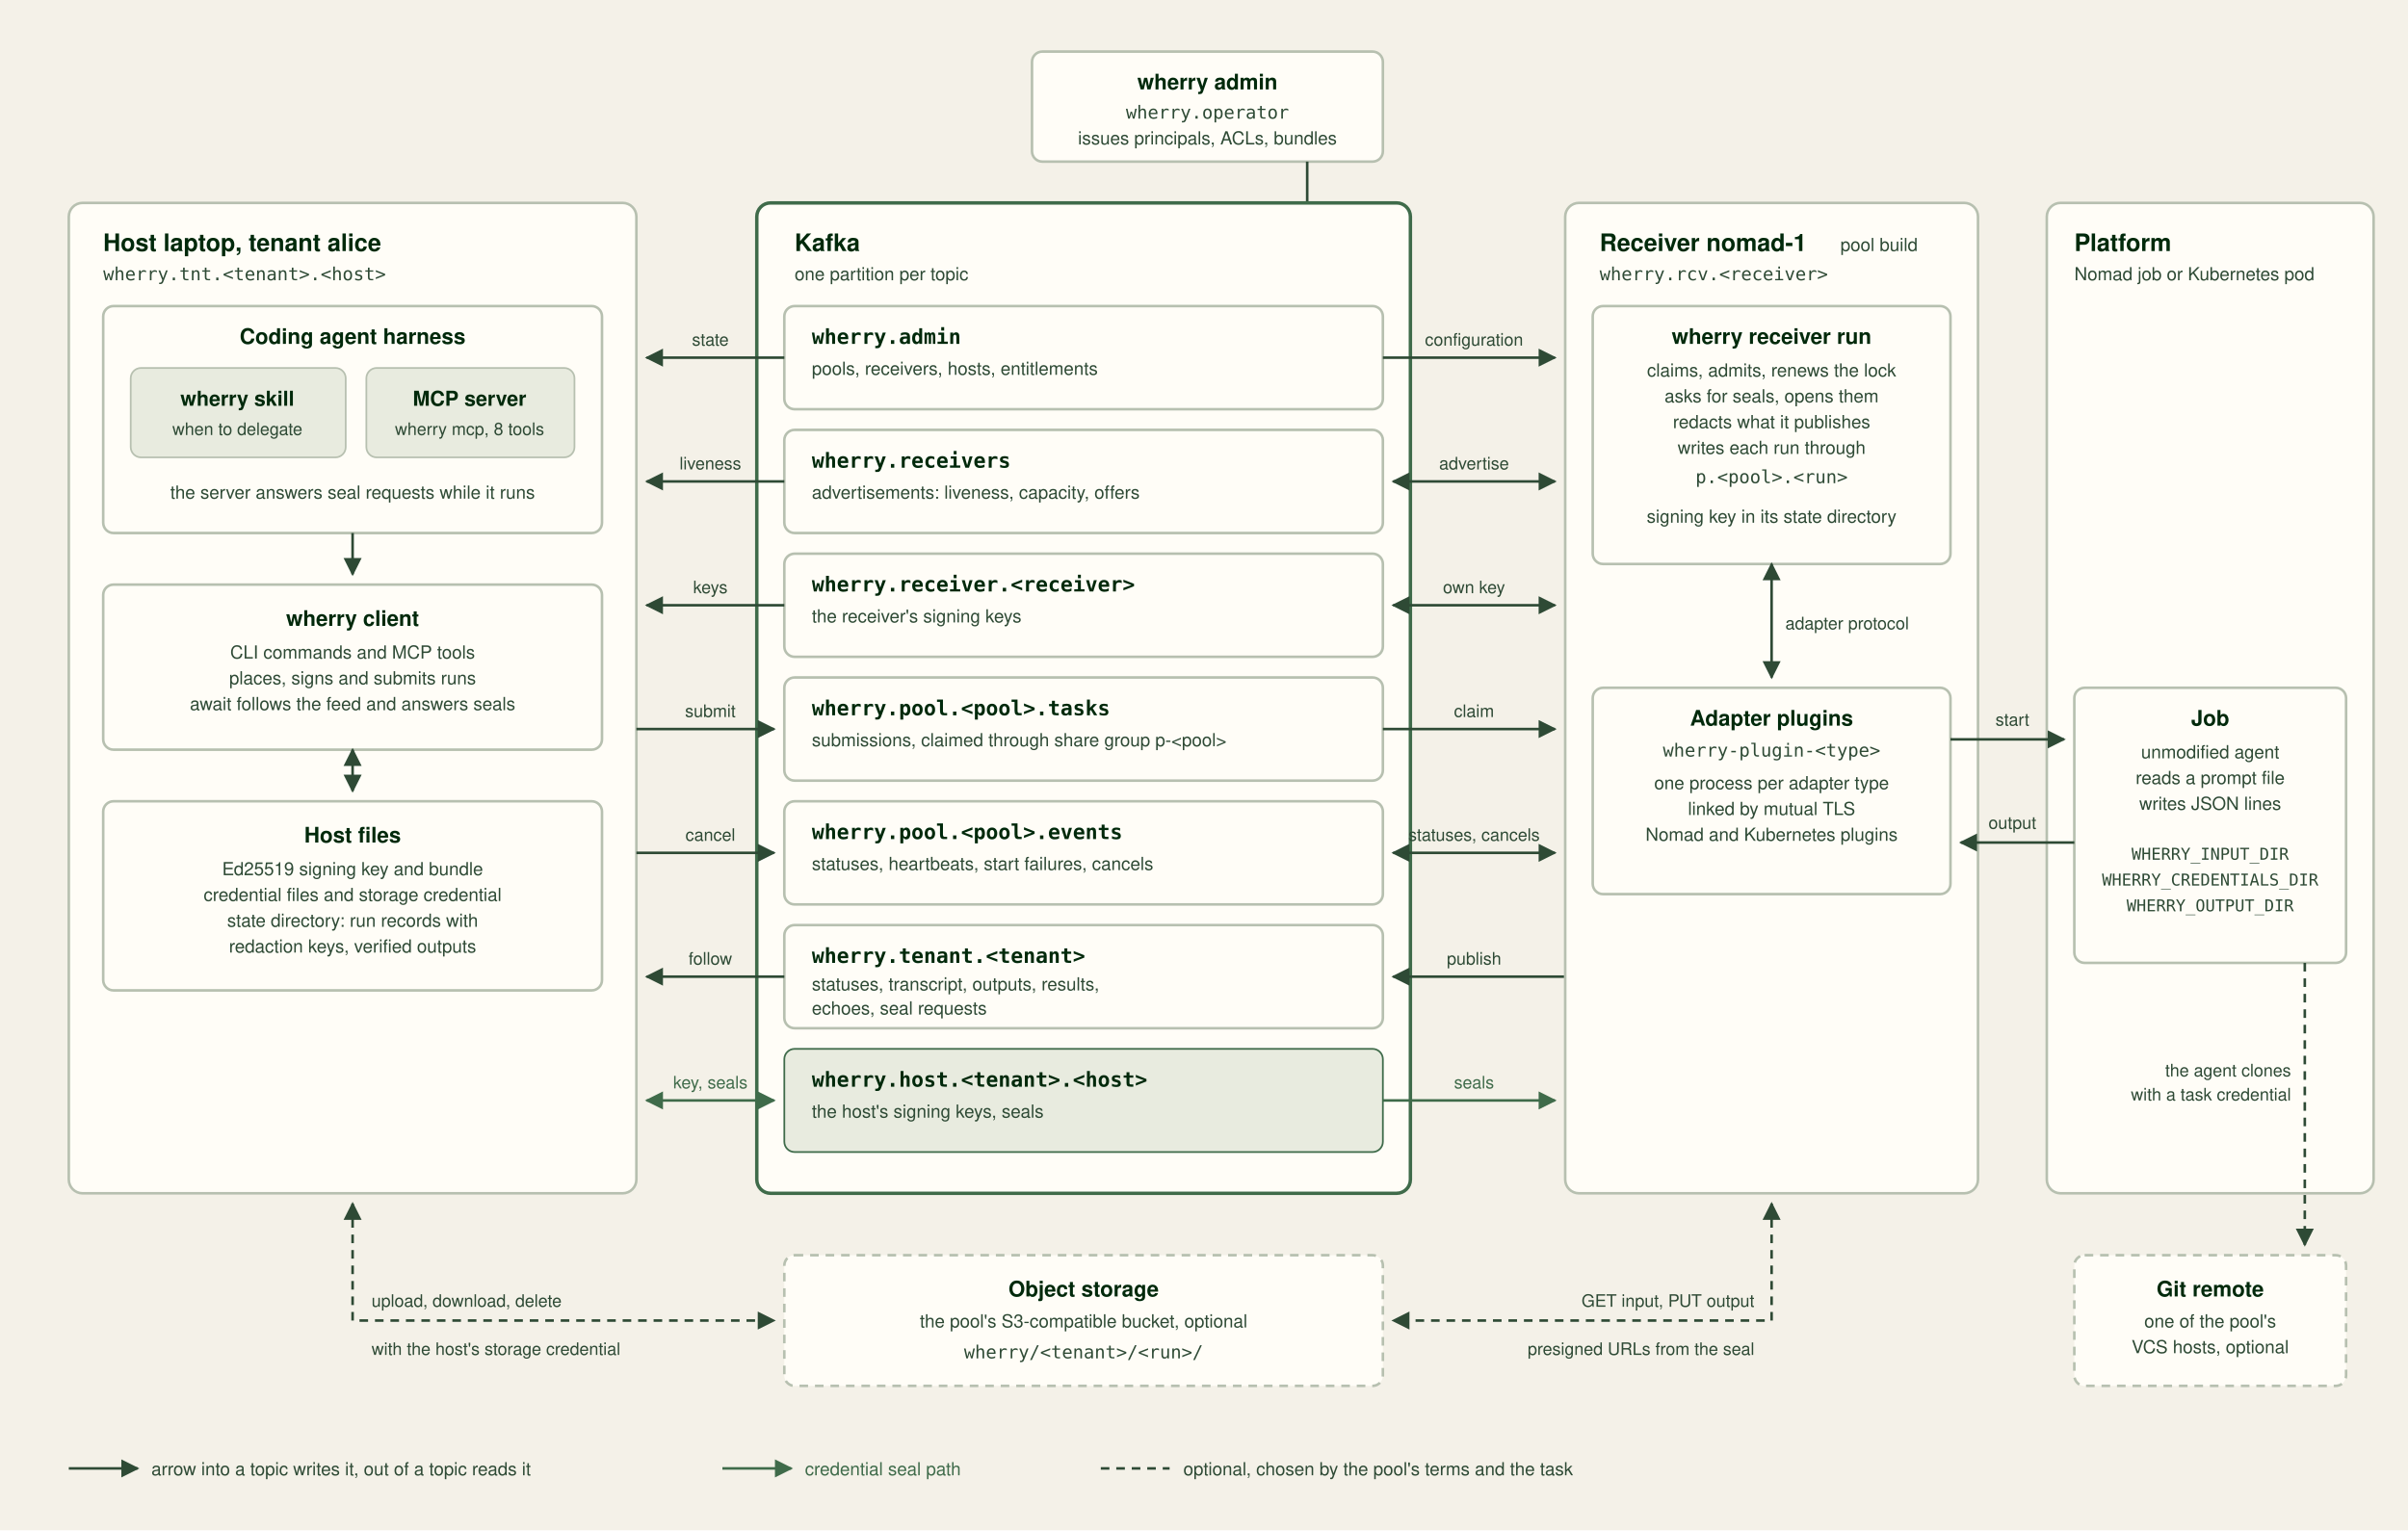
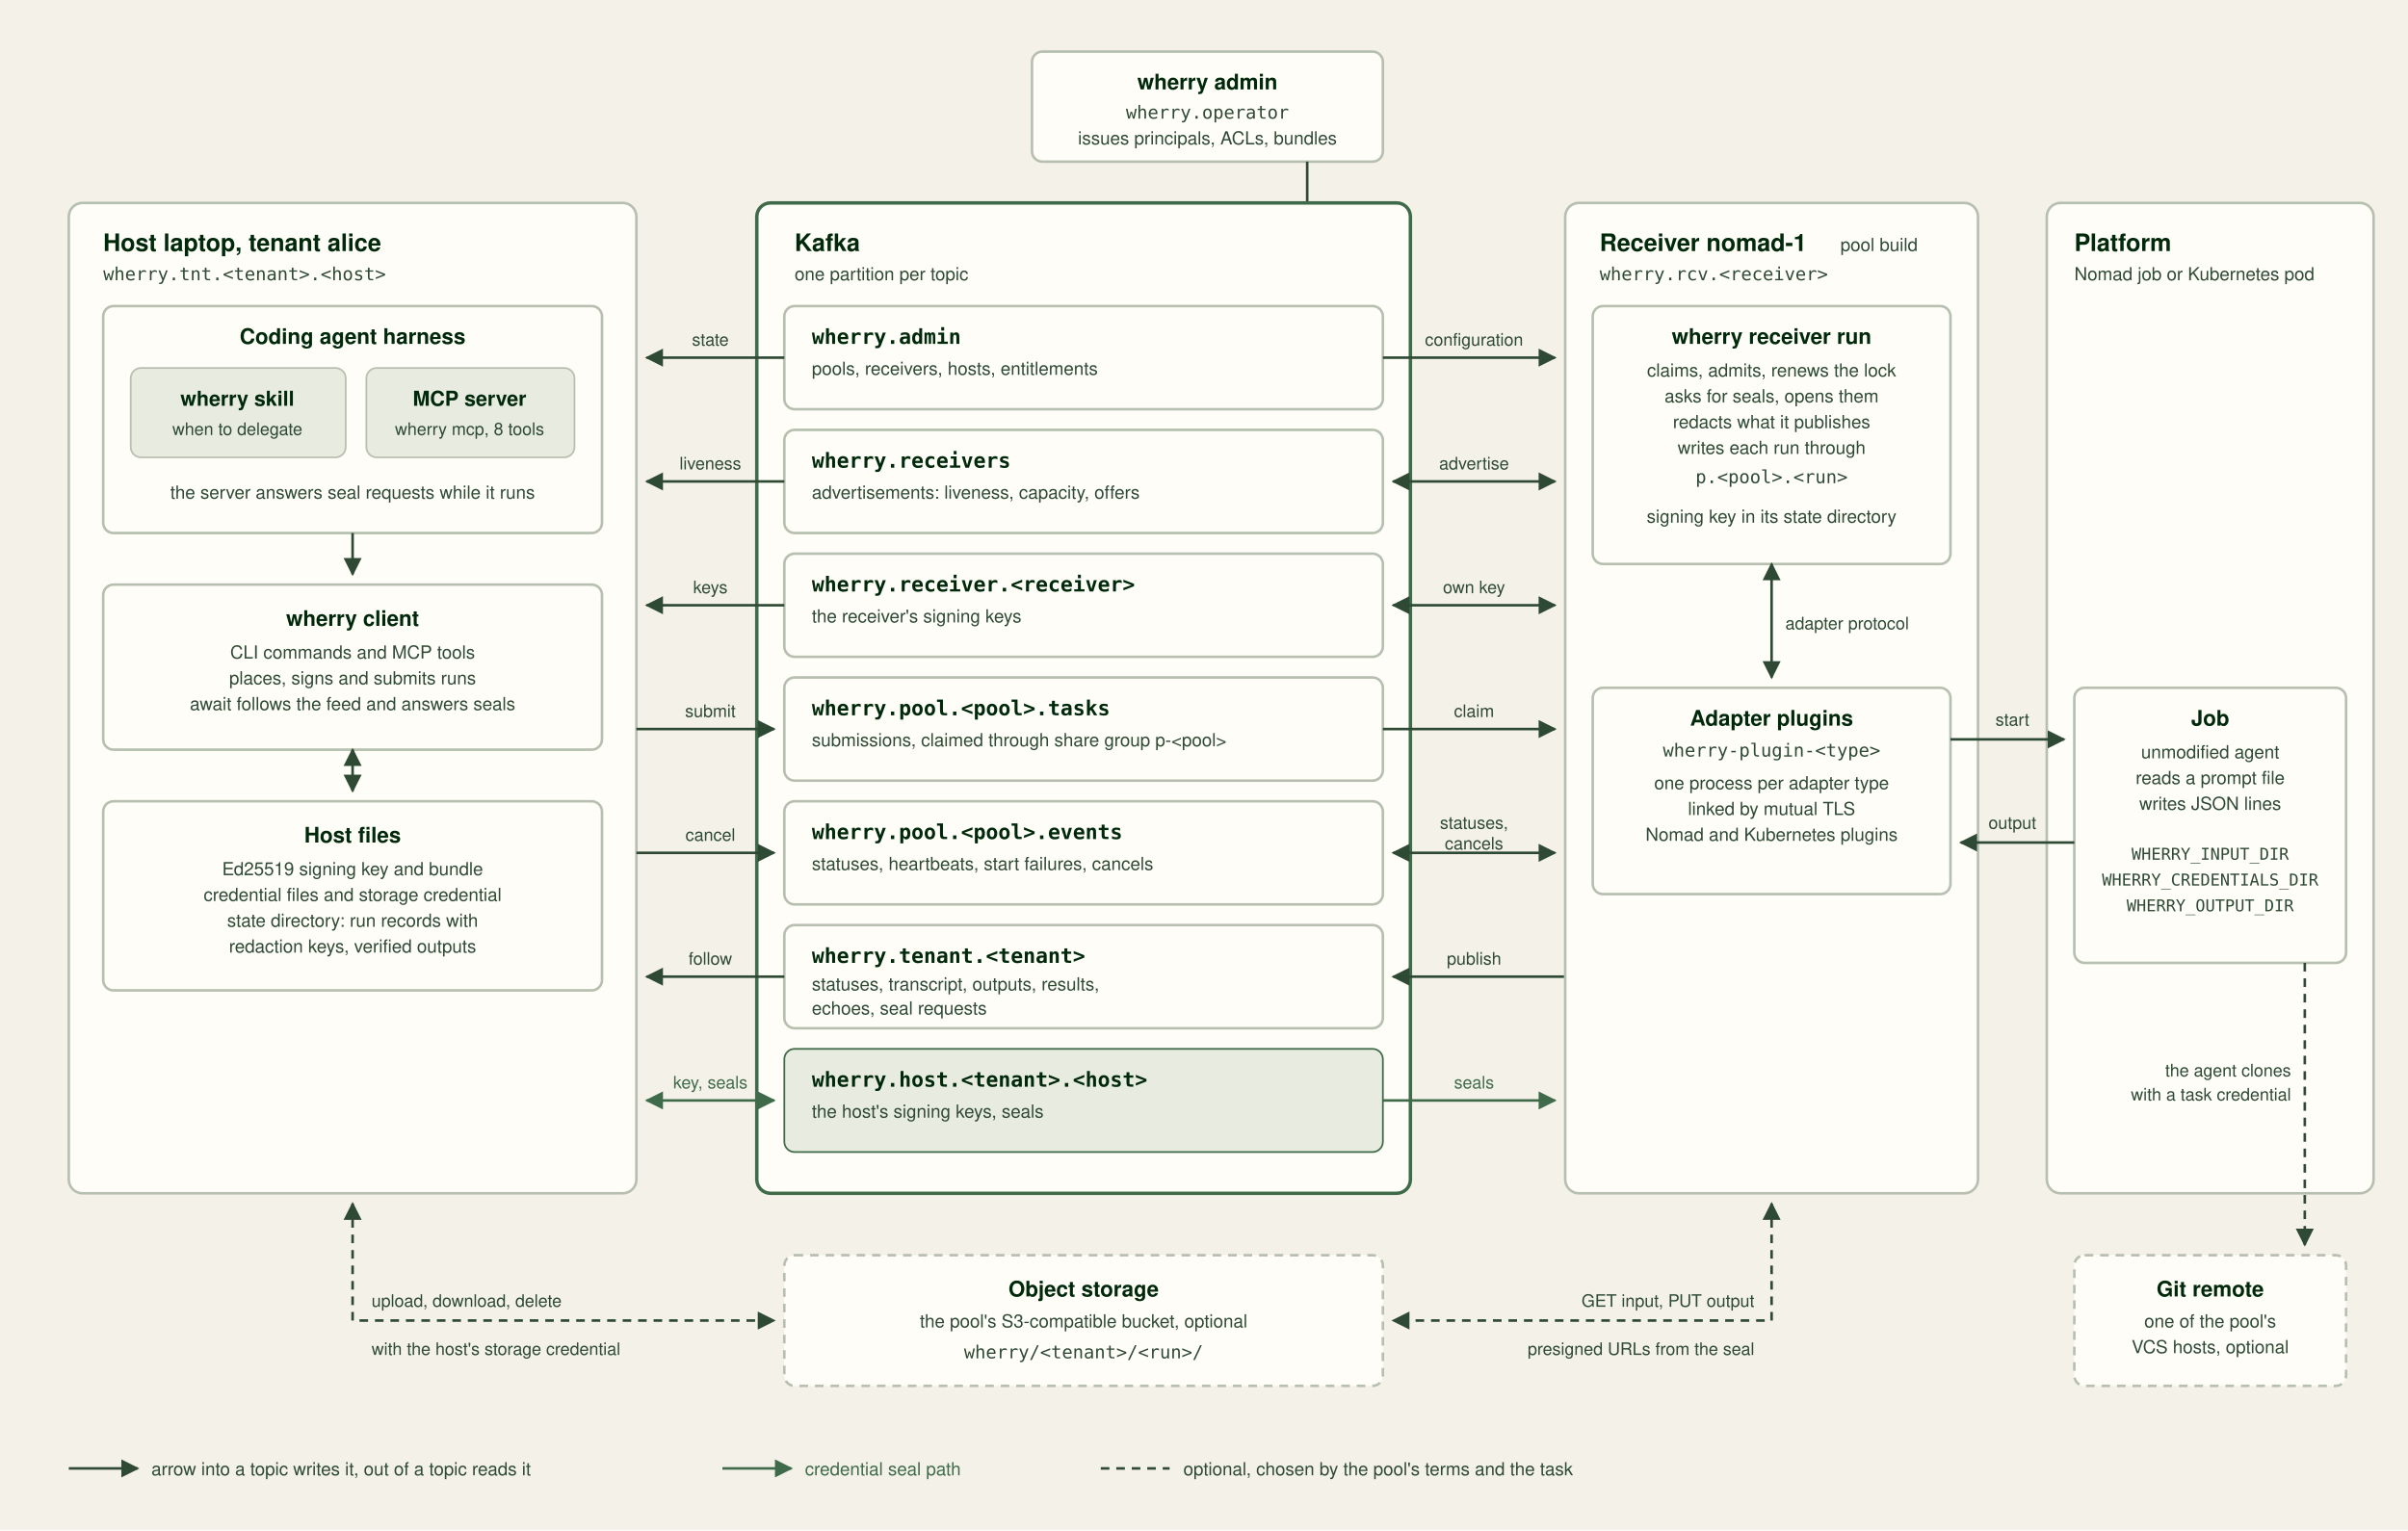
<svg xmlns="http://www.w3.org/2000/svg" viewBox="0 0 1400 890" font-family="Outfit, ui-sans-serif, system-ui, -apple-system, 'Segoe UI', Helvetica, Arial, sans-serif" role="img" aria-labelledby="title desc">
  <defs>
    <marker id="arrow" viewBox="0 0 10 10" refX="9" refY="5" markerWidth="7" markerHeight="7" orient="auto-start-reverse">
      <path d="M 0 0 L 10 5 L 0 10 z" fill="#2e4a35" />
    </marker>
    <marker id="arrow-seal" viewBox="0 0 10 10" refX="9" refY="5" markerWidth="7" markerHeight="7" orient="auto-start-reverse">
      <path d="M 0 0 L 10 5 L 0 10 z" fill="#3f6b4a" />
    </marker>
  </defs>
  <rect width="1400" height="890" fill="#f4f1e8" />
  <rect x="600" y="30" width="204" height="64" rx="6" fill="#fffdf7" stroke="#b7c0b0" stroke-width="1.5" />
  <text x="702" y="52" text-anchor="middle" font-size="12.5" font-weight="600" fill="#00290b">wherry admin</text>
  <text x="702" y="69" text-anchor="middle" font-size="10.5" font-family="'IBM Plex Mono', ui-monospace, SFMono-Regular, Menlo, monospace" fill="#2e4a35">wherry.operator</text>
  <text x="702" y="84" text-anchor="middle" font-size="10.5" fill="#2e4a35">issues principals, ACLs, bundles</text>
  <path d="M 760 94 V 172" stroke="#2e4a35" stroke-width="1.5" fill="none" marker-end="url(#arrow)" />
  <rect x="40" y="118" width="330" height="576" rx="8" fill="#fffdf7" stroke="#b7c0b0" stroke-width="1.5" />
  <text x="60" y="146" font-size="14" font-weight="700" fill="#00290b">Host laptop, tenant alice</text>
  <text x="60" y="163" font-size="10.5" font-family="'IBM Plex Mono', ui-monospace, SFMono-Regular, Menlo, monospace" fill="#2e4a35">wherry.tnt.&lt;tenant&gt;.&lt;host&gt;</text>
  <g font-size="12.5" fill="#00290b">
    <rect x="60" y="178" width="290" height="132" rx="6" fill="#fffdf7" stroke="#b7c0b0" stroke-width="1.5" />
    <text x="205" y="200" text-anchor="middle" font-weight="600">Coding agent harness</text>
    <rect x="76" y="214" width="125" height="52" rx="6" fill="#e8ebdf" stroke="#b7c0b0" stroke-width="1" />
    <text x="138" y="236" text-anchor="middle" font-size="12" font-weight="600">wherry skill</text>
    <text x="138" y="253" text-anchor="middle" font-size="10" fill="#2e4a35">when to delegate</text>
    <rect x="213" y="214" width="121" height="52" rx="6" fill="#e8ebdf" stroke="#b7c0b0" stroke-width="1" />
    <text x="273" y="236" text-anchor="middle" font-size="12" font-weight="600">MCP server</text>
    <text x="273" y="253" text-anchor="middle" font-size="10" fill="#2e4a35">wherry mcp, 8 tools</text>
    <text x="205" y="290" text-anchor="middle" font-size="10.5" fill="#2e4a35">the server answers seal requests while it runs</text>
    <rect x="60" y="340" width="290" height="96" rx="6" fill="#fffdf7" stroke="#b7c0b0" stroke-width="1.5" />
    <text x="205" y="364" text-anchor="middle" font-weight="600">wherry client</text>
    <text x="205" y="383" text-anchor="middle" font-size="10.5" fill="#2e4a35">CLI commands and MCP tools</text>
    <text x="205" y="398" text-anchor="middle" font-size="10.5" fill="#2e4a35">places, signs and submits runs</text>
    <text x="205" y="413" text-anchor="middle" font-size="10.5" fill="#2e4a35">await follows the feed and answers seals</text>
    <rect x="60" y="466" width="290" height="110" rx="6" fill="#fffdf7" stroke="#b7c0b0" stroke-width="1.5" />
    <text x="205" y="490" text-anchor="middle" font-weight="600">Host files</text>
    <text x="205" y="509" text-anchor="middle" font-size="10.5" fill="#2e4a35">Ed25519 signing key and bundle</text>
    <text x="205" y="524" text-anchor="middle" font-size="10.5" fill="#2e4a35">credential files and storage credential</text>
    <text x="205" y="539" text-anchor="middle" font-size="10.5" fill="#2e4a35">state directory: run records with</text>
    <text x="205" y="554" text-anchor="middle" font-size="10.5" fill="#2e4a35">redaction keys, verified outputs</text>
  </g>
  <path d="M 205 310 V 334" stroke="#2e4a35" stroke-width="1.5" fill="none" marker-end="url(#arrow)" />
  <path d="M 205 436 V 460" stroke="#2e4a35" stroke-width="1.5" fill="none" marker-start="url(#arrow)" marker-end="url(#arrow)" />
  <rect x="440" y="118" width="380" height="576" rx="8" fill="#fffdf7" stroke="#3f6b4a" stroke-width="2" />
  <text x="462" y="146" font-size="14" font-weight="700" fill="#00290b">Kafka</text>
  <text x="462" y="163" font-size="10.5" fill="#2e4a35">one partition per topic</text>
  <g font-size="10.5" fill="#2e4a35">
    <rect x="456" y="178" width="348" height="60" rx="6" fill="#fffdf7" stroke="#b7c0b0" stroke-width="1.5" />
    <text x="472" y="200" font-size="12" font-weight="600" font-family="'IBM Plex Mono', ui-monospace, SFMono-Regular, Menlo, monospace" fill="#00290b">wherry.admin</text>
    <text x="472" y="218">pools, receivers, hosts, entitlements</text>
    <rect x="456" y="250" width="348" height="60" rx="6" fill="#fffdf7" stroke="#b7c0b0" stroke-width="1.5" />
    <text x="472" y="272" font-size="12" font-weight="600" font-family="'IBM Plex Mono', ui-monospace, SFMono-Regular, Menlo, monospace" fill="#00290b">wherry.receivers</text>
    <text x="472" y="290">advertisements: liveness, capacity, offers</text>
    <rect x="456" y="322" width="348" height="60" rx="6" fill="#fffdf7" stroke="#b7c0b0" stroke-width="1.5" />
    <text x="472" y="344" font-size="12" font-weight="600" font-family="'IBM Plex Mono', ui-monospace, SFMono-Regular, Menlo, monospace" fill="#00290b">wherry.receiver.&lt;receiver&gt;</text>
    <text x="472" y="362">the receiver's signing keys</text>
    <rect x="456" y="394" width="348" height="60" rx="6" fill="#fffdf7" stroke="#b7c0b0" stroke-width="1.5" />
    <text x="472" y="416" font-size="12" font-weight="600" font-family="'IBM Plex Mono', ui-monospace, SFMono-Regular, Menlo, monospace" fill="#00290b">wherry.pool.&lt;pool&gt;.tasks</text>
    <text x="472" y="434">submissions, claimed through share group p-&lt;pool&gt;</text>
    <rect x="456" y="466" width="348" height="60" rx="6" fill="#fffdf7" stroke="#b7c0b0" stroke-width="1.5" />
    <text x="472" y="488" font-size="12" font-weight="600" font-family="'IBM Plex Mono', ui-monospace, SFMono-Regular, Menlo, monospace" fill="#00290b">wherry.pool.&lt;pool&gt;.events</text>
    <text x="472" y="506">statuses, heartbeats, start failures, cancels</text>
    <rect x="456" y="538" width="348" height="60" rx="6" fill="#fffdf7" stroke="#b7c0b0" stroke-width="1.5" />
    <text x="472" y="560" font-size="12" font-weight="600" font-family="'IBM Plex Mono', ui-monospace, SFMono-Regular, Menlo, monospace" fill="#00290b">wherry.tenant.&lt;tenant&gt;</text>
    <text x="472" y="576">statuses, transcript, outputs, results,</text>
    <text x="472" y="590">echoes, seal requests</text>
    <rect x="456" y="610" width="348" height="60" rx="6" fill="#e8ebdf" stroke="#3f6b4a" stroke-width="1" />
    <text x="472" y="632" font-size="12" font-weight="600" font-family="'IBM Plex Mono', ui-monospace, SFMono-Regular, Menlo, monospace" fill="#00290b">wherry.host.&lt;tenant&gt;.&lt;host&gt;</text>
    <text x="472" y="650">the host's signing keys, seals</text>
  </g>
  <g stroke="#2e4a35" stroke-width="1.5" fill="none">
    <path d="M 456 208 H 376" marker-end="url(#arrow)" />
    <path d="M 456 280 H 376" marker-end="url(#arrow)" />
    <path d="M 456 352 H 376" marker-end="url(#arrow)" />
    <path d="M 370 424 H 450" marker-end="url(#arrow)" />
    <path d="M 370 496 H 450" marker-end="url(#arrow)" />
    <path d="M 456 568 H 376" marker-end="url(#arrow)" />
  </g>
  <path d="M 376 640 H 450" stroke="#3f6b4a" stroke-width="1.5" fill="none" marker-start="url(#arrow-seal)" marker-end="url(#arrow-seal)" />
  <g font-size="10" fill="#2e4a35" text-anchor="middle">
    <text x="413" y="201">state</text>
    <text x="413" y="273">liveness</text>
    <text x="413" y="345">keys</text>
    <text x="413" y="417">submit</text>
    <text x="413" y="489">cancel</text>
    <text x="413" y="561">follow</text>
    <text x="413" y="633" fill="#3f6b4a">key, seals</text>
  </g>
  <g stroke="#2e4a35" stroke-width="1.5" fill="none">
    <path d="M 804 208 H 904" marker-end="url(#arrow)" />
    <path d="M 810 280 H 904" marker-start="url(#arrow)" marker-end="url(#arrow)" />
    <path d="M 810 352 H 904" marker-start="url(#arrow)" marker-end="url(#arrow)" />
    <path d="M 804 424 H 904" marker-end="url(#arrow)" />
    <path d="M 810 496 H 904" marker-start="url(#arrow)" marker-end="url(#arrow)" />
    <path d="M 910 568 H 810" marker-end="url(#arrow)" />
  </g>
  <path d="M 804 640 H 904" stroke="#3f6b4a" stroke-width="1.5" fill="none" marker-end="url(#arrow-seal)" />
  <g font-size="10" fill="#2e4a35" text-anchor="middle">
    <text x="857" y="201">configuration</text>
    <text x="857" y="273">advertise</text>
    <text x="857" y="345">own key</text>
    <text x="857" y="417">claim</text>
-     <text x="857" y="489">statuses, cancels</text>
+     <text x="857" y="482">statuses,</text>
+     <text x="857" y="494">cancels</text>
    <text x="857" y="561">publish</text>
    <text x="857" y="633" fill="#3f6b4a">seals</text>
  </g>
  <rect x="910" y="118" width="240" height="576" rx="8" fill="#fffdf7" stroke="#b7c0b0" stroke-width="1.5" />
  <text x="930" y="146" font-size="14" font-weight="700" fill="#00290b">Receiver nomad-1</text>
  <text x="1070" y="146" font-size="10.5" fill="#2e4a35">pool build</text>
  <text x="930" y="163" font-size="10.5" font-family="'IBM Plex Mono', ui-monospace, SFMono-Regular, Menlo, monospace" fill="#2e4a35">wherry.rcv.&lt;receiver&gt;</text>
  <g font-size="12.5" fill="#00290b">
    <rect x="926" y="178" width="208" height="150" rx="6" fill="#fffdf7" stroke="#b7c0b0" stroke-width="1.5" />
    <text x="1030" y="200" text-anchor="middle" font-weight="600">wherry receiver run</text>
    <text x="1030" y="219" text-anchor="middle" font-size="10.5" fill="#2e4a35">claims, admits, renews the lock</text>
    <text x="1030" y="234" text-anchor="middle" font-size="10.5" fill="#2e4a35">asks for seals, opens them</text>
    <text x="1030" y="249" text-anchor="middle" font-size="10.5" fill="#2e4a35">redacts what it publishes</text>
    <text x="1030" y="264" text-anchor="middle" font-size="10.5" fill="#2e4a35">writes each run through</text>
    <text x="1030" y="281" text-anchor="middle" font-size="10.5" font-family="'IBM Plex Mono', ui-monospace, SFMono-Regular, Menlo, monospace" fill="#2e4a35">p.&lt;pool&gt;.&lt;run&gt;</text>
    <text x="1030" y="304" text-anchor="middle" font-size="10.5" fill="#2e4a35">signing key in its state directory</text>
    <rect x="926" y="400" width="208" height="120" rx="6" fill="#fffdf7" stroke="#b7c0b0" stroke-width="1.5" />
    <text x="1030" y="422" text-anchor="middle" font-weight="600">Adapter plugins</text>
    <text x="1030" y="440" text-anchor="middle" font-size="10.5" font-family="'IBM Plex Mono', ui-monospace, SFMono-Regular, Menlo, monospace" fill="#2e4a35">wherry-plugin-&lt;type&gt;</text>
    <text x="1030" y="459" text-anchor="middle" font-size="10.5" fill="#2e4a35">one process per adapter type</text>
    <text x="1030" y="474" text-anchor="middle" font-size="10.5" fill="#2e4a35">linked by mutual TLS</text>
    <text x="1030" y="489" text-anchor="middle" font-size="10.5" fill="#2e4a35">Nomad and Kubernetes plugins</text>
  </g>
  <path d="M 1030 328 V 394" stroke="#2e4a35" stroke-width="1.5" fill="none" marker-start="url(#arrow)" marker-end="url(#arrow)" />
  <text x="1038" y="366" font-size="10" fill="#2e4a35">adapter protocol</text>
  <rect x="1190" y="118" width="190" height="576" rx="8" fill="#fffdf7" stroke="#b7c0b0" stroke-width="1.5" />
  <text x="1206" y="146" font-size="14" font-weight="700" fill="#00290b">Platform</text>
  <text x="1206" y="163" font-size="10.5" fill="#2e4a35">Nomad job or Kubernetes pod</text>
  <rect x="1206" y="400" width="158" height="160" rx="6" fill="#fffdf7" stroke="#b7c0b0" stroke-width="1.5" />
  <text x="1285" y="422" text-anchor="middle" font-size="12.5" font-weight="600" fill="#00290b">Job</text>
  <text x="1285" y="441" text-anchor="middle" font-size="10.5" fill="#2e4a35">unmodified agent</text>
  <text x="1285" y="456" text-anchor="middle" font-size="10.5" fill="#2e4a35">reads a prompt file</text>
  <text x="1285" y="471" text-anchor="middle" font-size="10.5" fill="#2e4a35">writes JSON lines</text>
  <g font-size="9.5" font-family="'IBM Plex Mono', ui-monospace, SFMono-Regular, Menlo, monospace" fill="#2e4a35" text-anchor="middle">
    <text x="1285" y="500">WHERRY_INPUT_DIR</text>
    <text x="1285" y="515">WHERRY_CREDENTIALS_DIR</text>
    <text x="1285" y="530">WHERRY_OUTPUT_DIR</text>
  </g>
  <path d="M 1134 430 H 1200" stroke="#2e4a35" stroke-width="1.5" fill="none" marker-end="url(#arrow)" />
  <text x="1170" y="422" text-anchor="middle" font-size="10" fill="#2e4a35">start</text>
  <path d="M 1206 490 H 1140" stroke="#2e4a35" stroke-width="1.5" fill="none" marker-end="url(#arrow)" />
  <text x="1170" y="482" text-anchor="middle" font-size="10" fill="#2e4a35">output</text>
  <rect x="456" y="730" width="348" height="76" rx="6" fill="#fffdf7" stroke="#b7c0b0" stroke-width="1.5" stroke-dasharray="5 4" />
  <text x="630" y="754" text-anchor="middle" font-size="12.5" font-weight="600" fill="#00290b">Object storage</text>
  <text x="630" y="772" text-anchor="middle" font-size="10.5" fill="#2e4a35">the pool's S3-compatible bucket, optional</text>
  <text x="630" y="790" text-anchor="middle" font-size="10.5" font-family="'IBM Plex Mono', ui-monospace, SFMono-Regular, Menlo, monospace" fill="#2e4a35">wherry/&lt;tenant&gt;/&lt;run&gt;/</text>
  <path d="M 205 700 V 768 H 450" stroke="#2e4a35" stroke-width="1.5" fill="none" stroke-dasharray="5 4" marker-start="url(#arrow)" marker-end="url(#arrow)" />
  <text x="216" y="760" font-size="10" fill="#2e4a35">upload, download, delete</text>
  <text x="216" y="788" font-size="10" fill="#2e4a35">with the host's storage credential</text>
  <path d="M 1030 700 V 768 H 810" stroke="#2e4a35" stroke-width="1.5" fill="none" stroke-dasharray="5 4" marker-start="url(#arrow)" marker-end="url(#arrow)" />
  <text x="1020" y="760" text-anchor="end" font-size="10" fill="#2e4a35">GET input, PUT output</text>
  <text x="1020" y="788" text-anchor="end" font-size="10" fill="#2e4a35">presigned URLs from the seal</text>
  <rect x="1206" y="730" width="158" height="76" rx="6" fill="#fffdf7" stroke="#b7c0b0" stroke-width="1.5" stroke-dasharray="5 4" />
  <text x="1285" y="754" text-anchor="middle" font-size="12.5" font-weight="600" fill="#00290b">Git remote</text>
  <text x="1285" y="772" text-anchor="middle" font-size="10.5" fill="#2e4a35">one of the pool's</text>
  <text x="1285" y="787" text-anchor="middle" font-size="10.5" fill="#2e4a35">VCS hosts, optional</text>
  <path d="M 1340 560 V 724" stroke="#2e4a35" stroke-width="1.5" fill="none" stroke-dasharray="5 4" marker-end="url(#arrow)" />
  <text x="1332" y="626" text-anchor="end" font-size="10" fill="#2e4a35">the agent clones</text>
  <text x="1332" y="640" text-anchor="end" font-size="10" fill="#2e4a35">with a task credential</text>
  <g font-size="10.5" fill="#2e4a35">
    <line x1="40" y1="854" x2="80" y2="854" stroke="#2e4a35" stroke-width="1.5" marker-end="url(#arrow)" />
    <text x="88" y="858">arrow into a topic writes it, out of a topic reads it</text>
    <line x1="420" y1="854" x2="460" y2="854" stroke="#3f6b4a" stroke-width="1.5" marker-end="url(#arrow-seal)" />
    <text x="468" y="858" fill="#3f6b4a">credential seal path</text>
    <line x1="640" y1="854" x2="680" y2="854" stroke="#2e4a35" stroke-width="1.5" stroke-dasharray="5 4" />
    <text x="688" y="858">optional, chosen by the pool's terms and the task</text>
  </g>
</svg>
